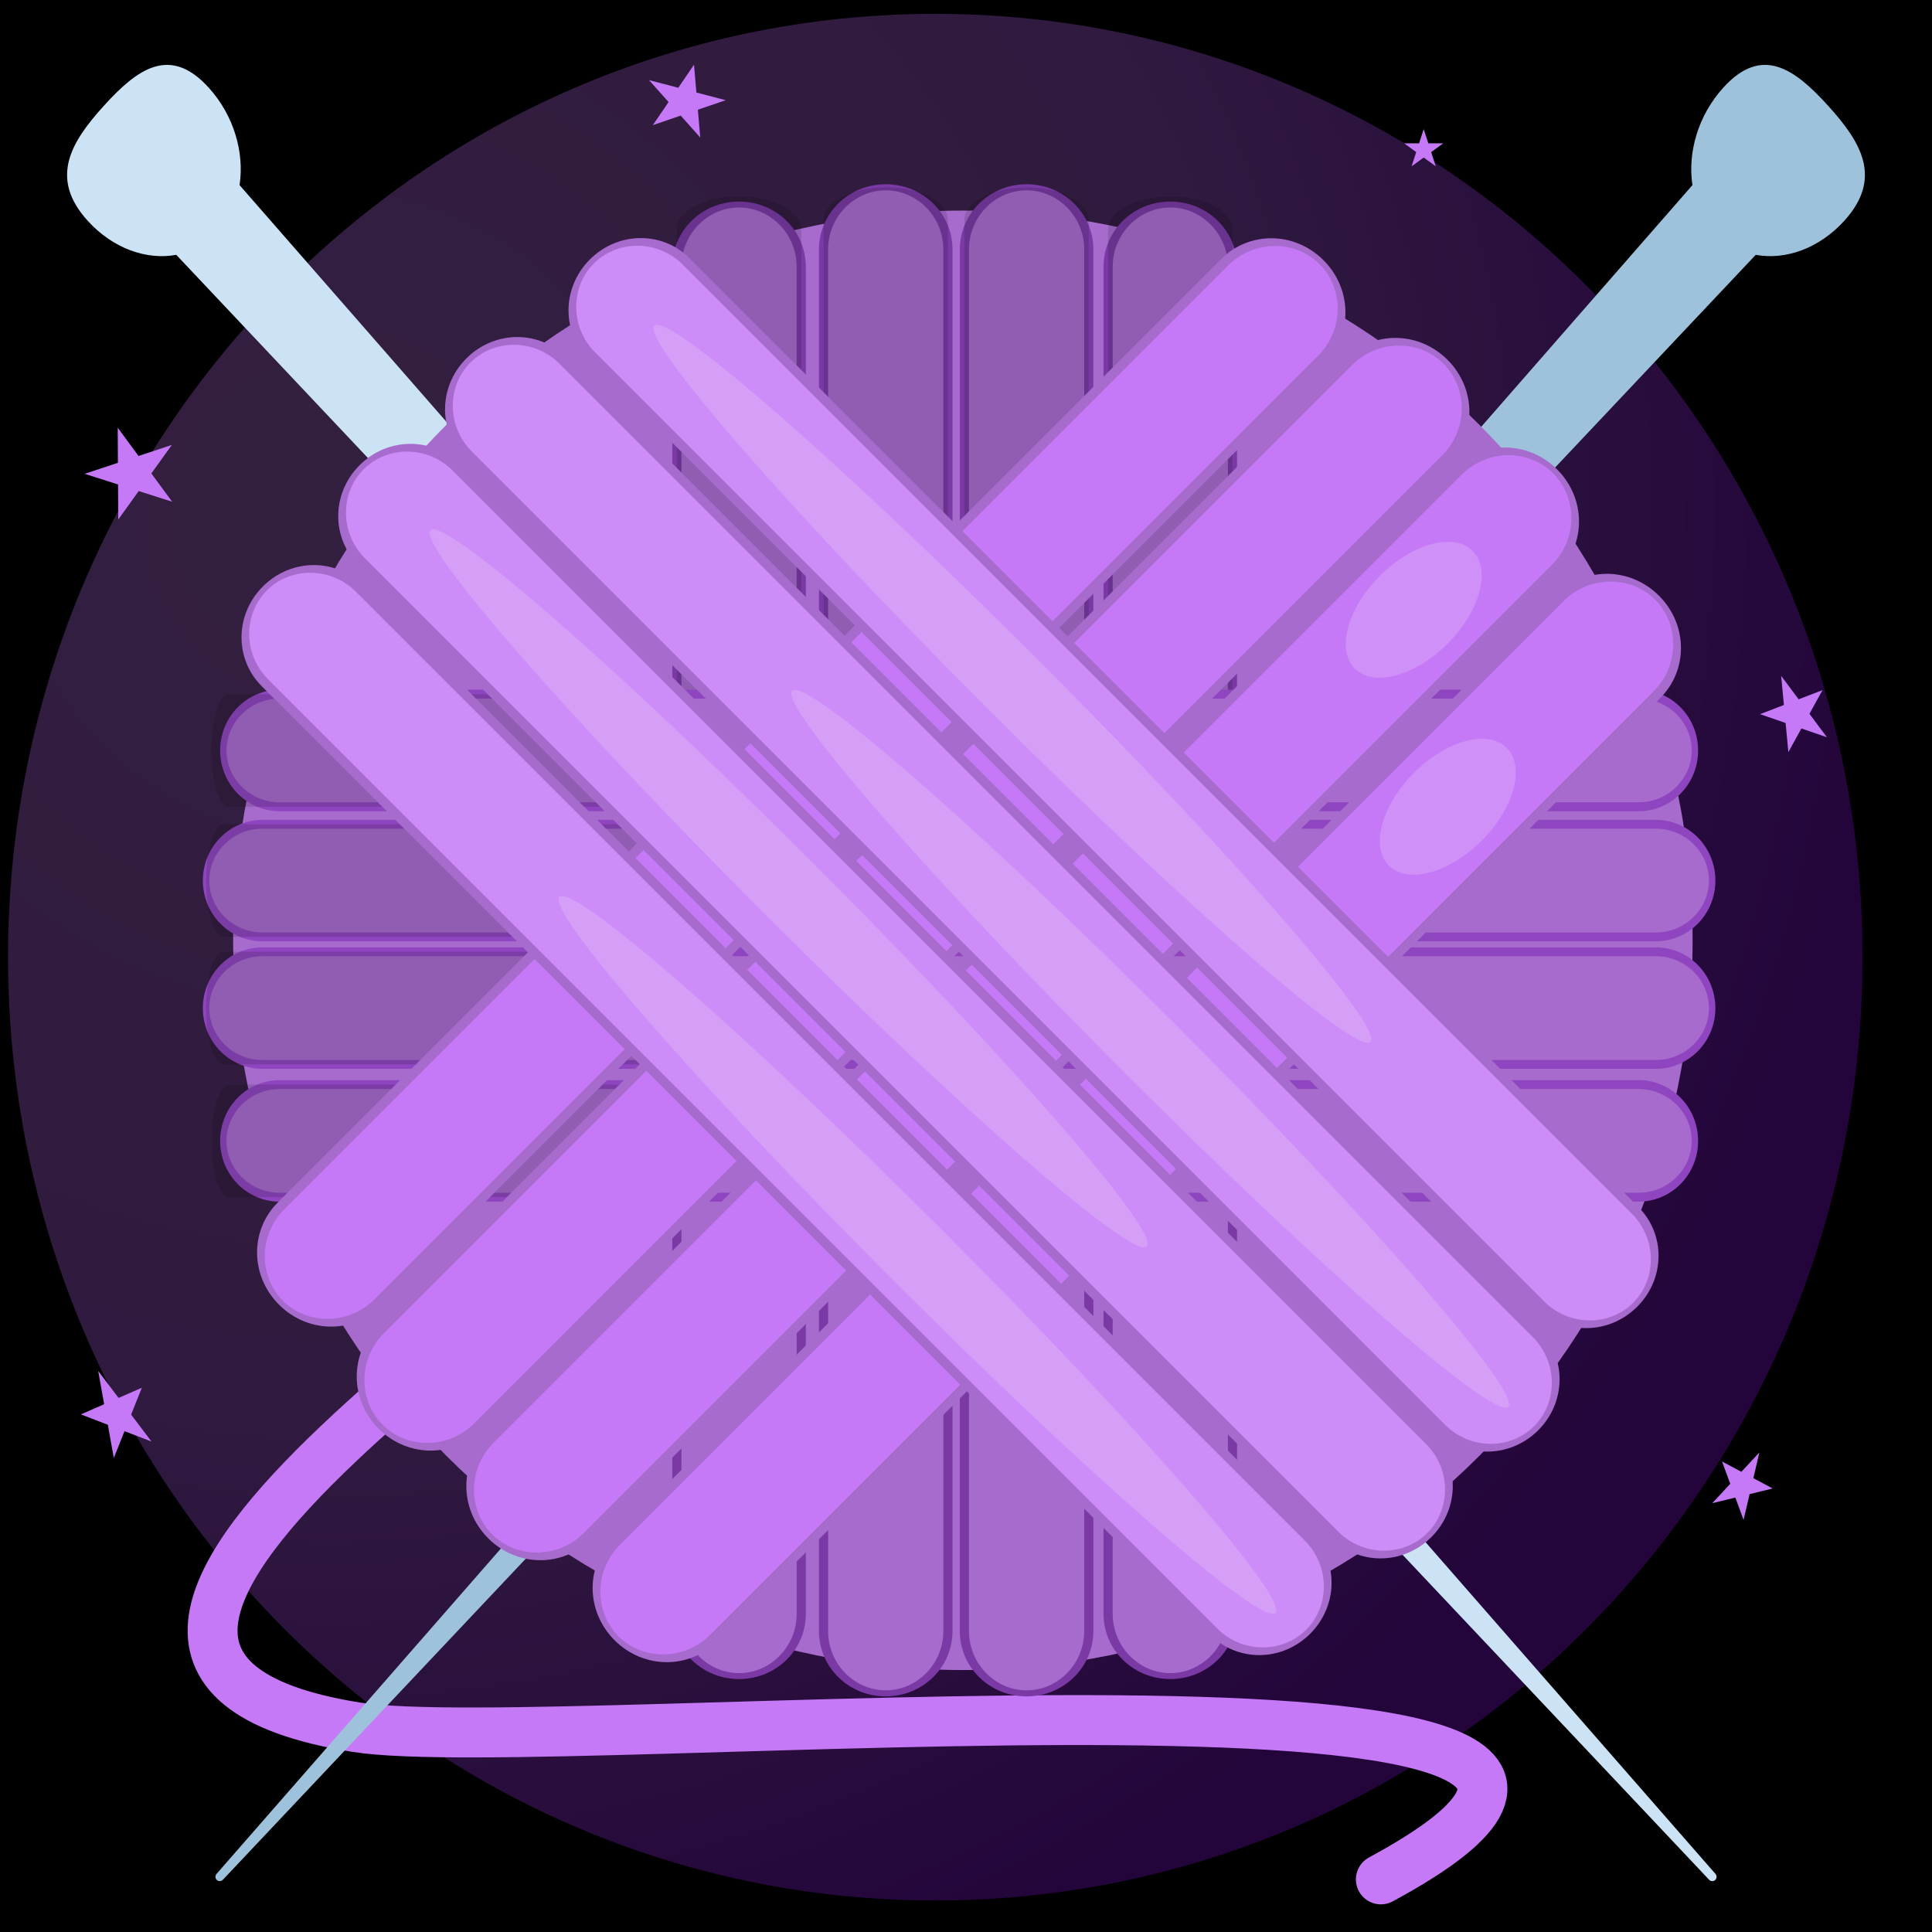
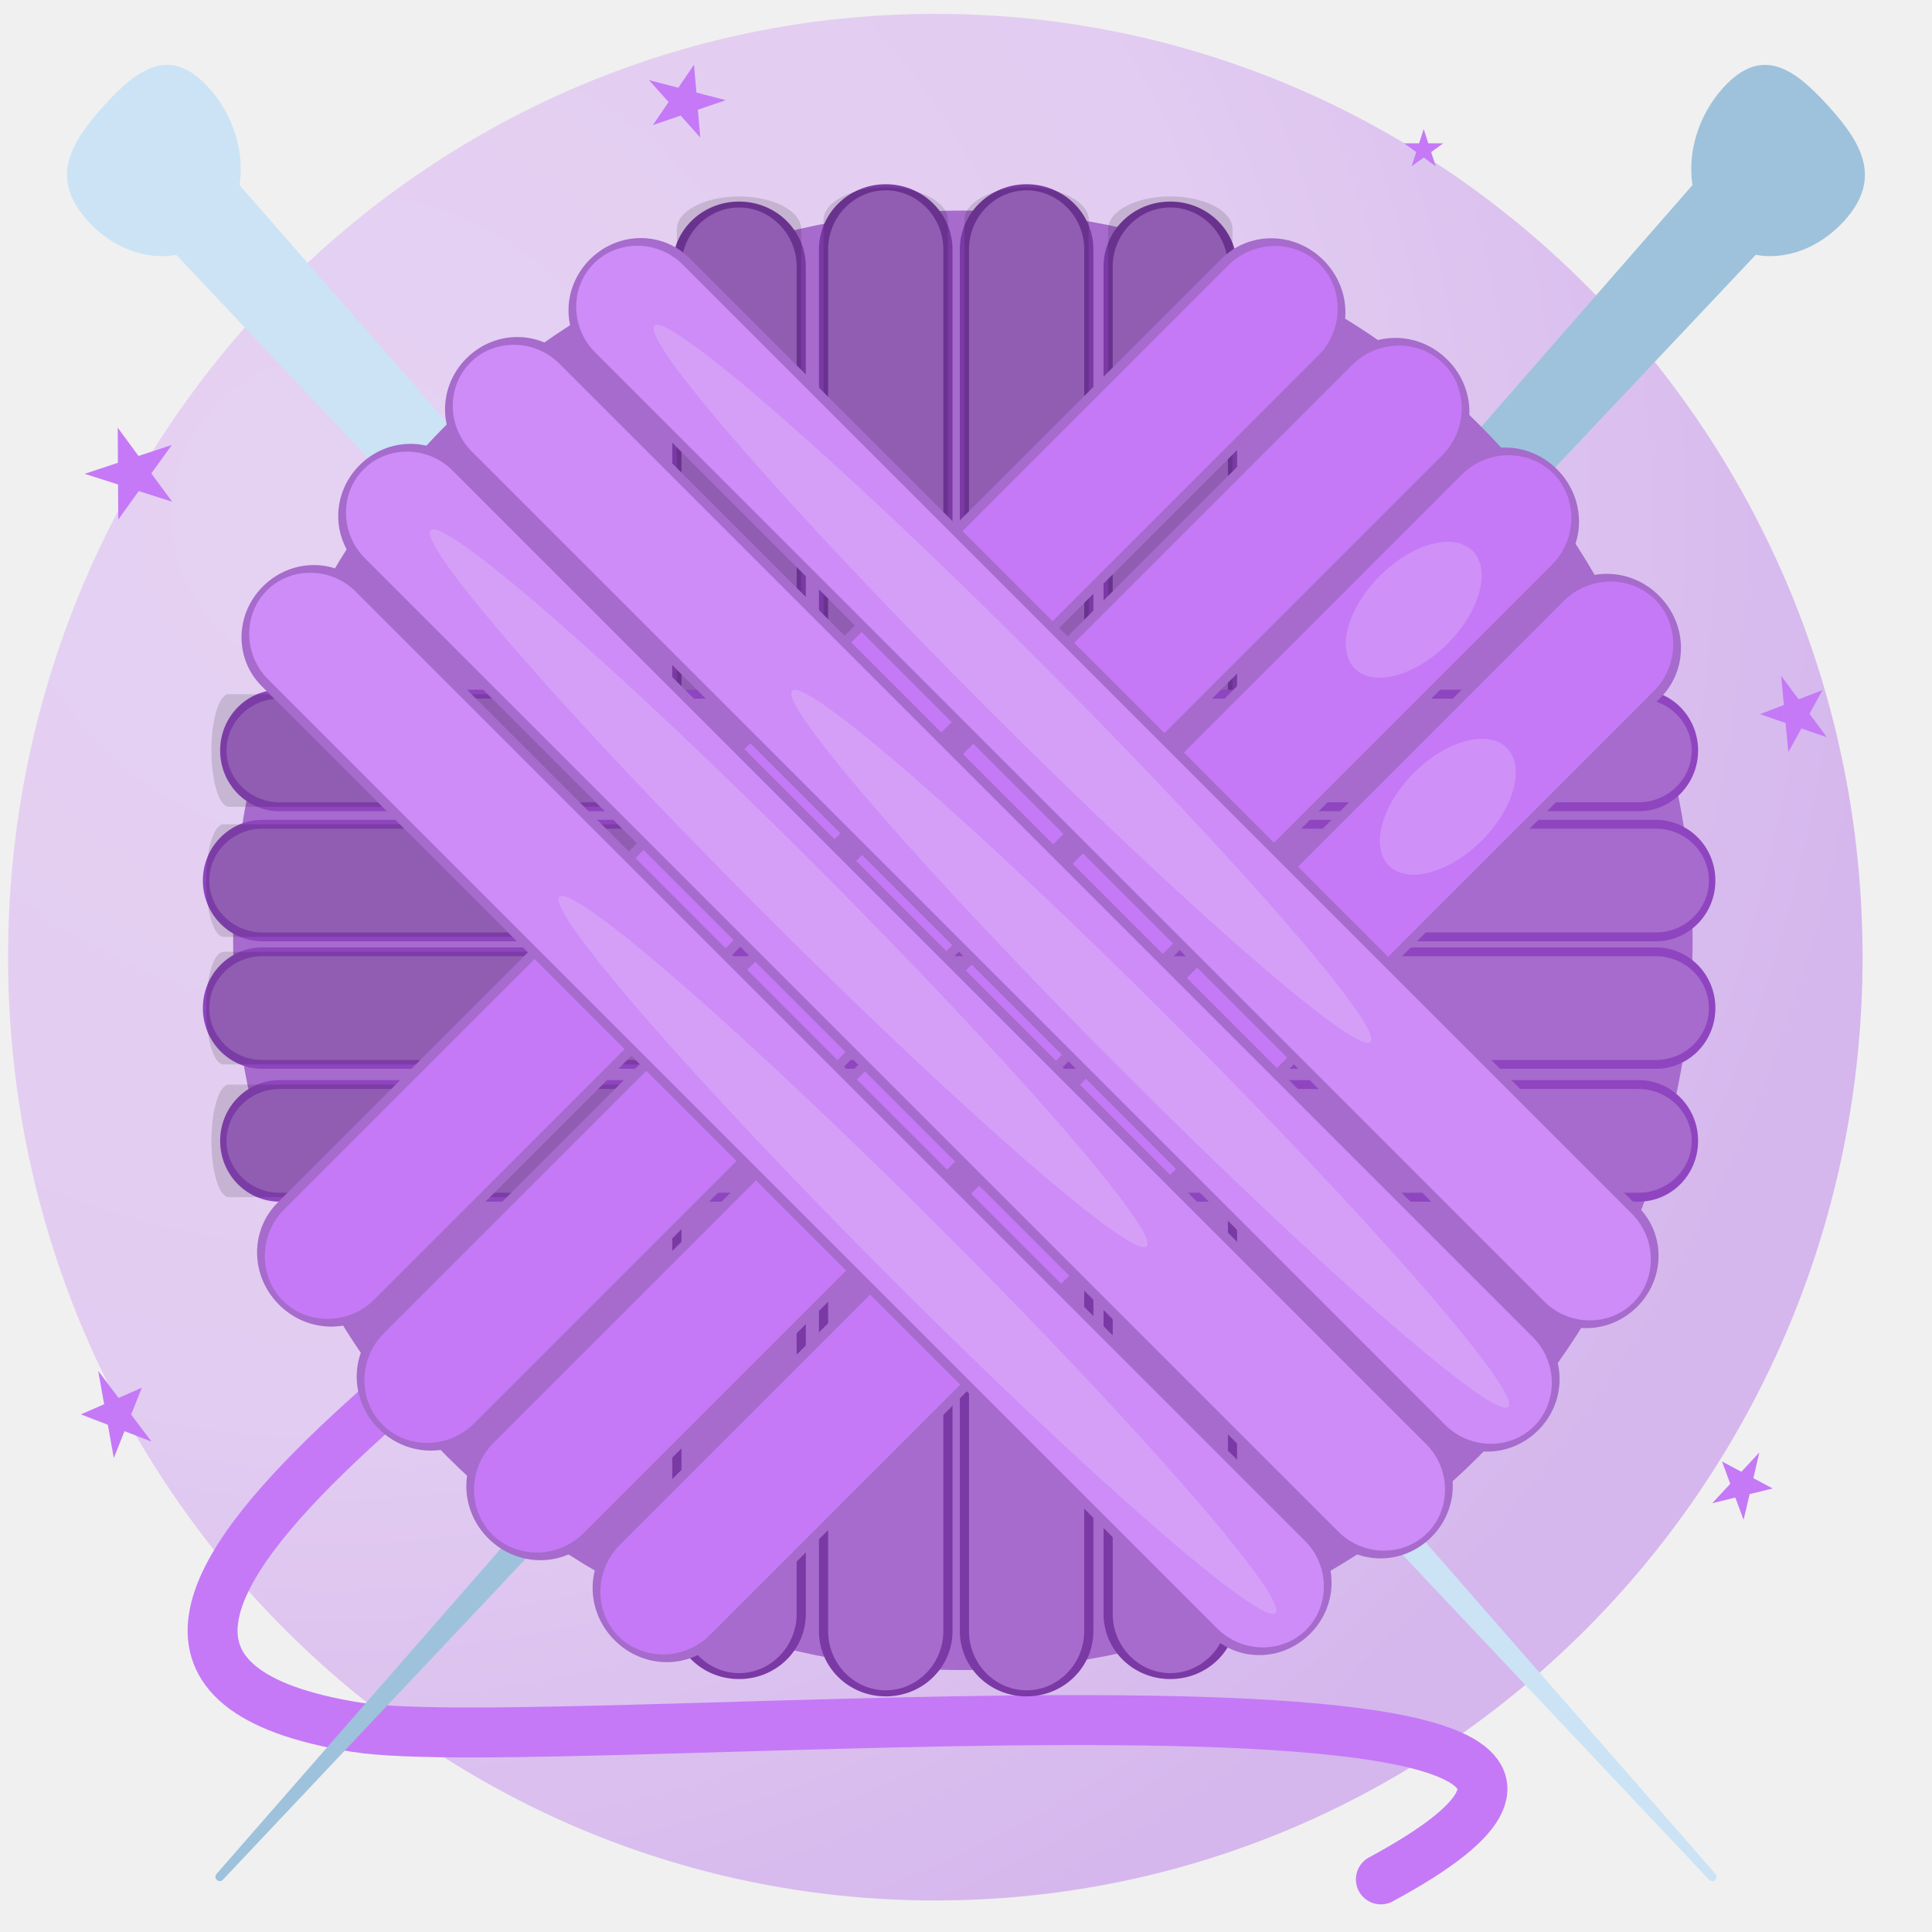
<svg xmlns="http://www.w3.org/2000/svg" width="100%" height="100%" viewBox="0 0 250 250" version="1.1" xml:space="preserve" style="fill-rule:evenodd;clip-rule:evenodd;stroke-linecap:round;stroke-linejoin:round;stroke-miterlimit:1.5;">
-   <g transform="matrix(1,0,0,1,-3.77642,-25.1761)">
-     <rect x="-34.339" y="-27.341" width="312.341" height="312.23" />
-   </g>
  <g transform="matrix(1.49273,0,0,1.49273,-48.3341,-28.7011)">
    <ellipse cx="113.459" cy="102.2" rx="80.38" ry="81.772" style="fill:url(#_Radial1);" />
  </g>
  <path d="M82.538,149.844C85.973,159.783 -12.317,214.181 46.084,223.498C71.809,227.602 239.348,210.433 178.683,243.193" style="fill:none;stroke:rgb(197,121,246);stroke-width:6.46px;" />
  <g transform="matrix(1.06995,0,0,1.17839,-12.5649,-14.1132)">
    <g transform="matrix(-0.869318,0.869318,-1.13579,-1.13579,315.022,281.368)">
      <path d="M23.325,230.399C25.73,231.712 27.335,234.07 27.335,236.757C27.335,240.875 23.569,241.459 18.925,241.459C14.282,241.459 10.509,240.875 10.509,236.757C10.509,234.07 12.114,231.712 14.519,230.399C14.519,230.399 17.429,113.806 18.517,70.178C18.522,70.01 18.702,69.888 18.923,69.905C19.144,69.921 19.324,70.069 19.328,70.238C20.418,113.912 23.325,230.399 23.325,230.399Z" style="fill:rgb(203,227,245);" />
    </g>
    <g transform="matrix(0.869318,0.869318,1.13579,-1.13579,-57.88,281.368)">
      <path d="M23.325,230.399C25.73,231.712 27.335,234.07 27.335,236.757C27.335,240.875 23.569,241.459 18.925,241.459C14.282,241.459 10.509,240.875 10.509,236.757C10.509,234.07 12.114,231.712 14.519,230.399C14.519,230.399 18.312,78.424 18.517,70.178C18.522,70.01 18.702,69.888 18.923,69.905C19.144,69.921 19.324,70.069 19.328,70.238C20.418,113.912 23.325,230.399 23.325,230.399Z" style="fill:rgb(158,194,220);" />
    </g>
  </g>
  <g transform="matrix(1.10623,0,0,1.10623,-26.2698,-34.3128)">
    <circle cx="136.378" cy="141.009" r="85.359" style="fill:rgb(166,107,204);" />
  </g>
  <g transform="matrix(1.51903,0,0,1,-68.0294,0)">
    <g transform="matrix(1,0,0,1.00739,-33.3052,-0.748464)">
      <path d="M158.839,32.787L158.839,210.266C158.839,214.675 156.465,218.254 153.542,218.254C150.618,218.254 148.244,214.675 148.244,210.266L148.244,32.787C148.244,28.378 150.618,24.799 153.542,24.799C156.465,24.799 158.839,28.378 158.839,32.787Z" style="fill:rgb(166,107,204);stroke:rgb(122,57,164);stroke-width:0.78px;" />
    </g>
    <g transform="matrix(1,0,0,1.00739,-21.3052,-0.748464)">
      <path d="M158.839,32.787L158.839,210.266C158.839,214.675 156.465,218.254 153.542,218.254C150.618,218.254 148.244,214.675 148.244,210.266L148.244,32.787C148.244,28.378 150.618,24.799 153.542,24.799C156.465,24.799 158.839,28.378 158.839,32.787Z" style="fill:rgb(166,107,204);stroke:rgb(122,57,164);stroke-width:0.78px;" />
    </g>
    <g transform="matrix(1,0,0,0.984314,-9.06367,2.05562)">
      <path d="M158.839,32.974L158.839,210.079C158.839,214.591 156.465,218.254 153.542,218.254C150.618,218.254 148.244,214.591 148.244,210.079L148.244,32.974C148.244,28.462 150.618,24.799 153.542,24.799C156.465,24.799 158.839,28.462 158.839,32.974Z" style="fill:rgb(166,107,204);stroke:rgb(122,57,164);stroke-width:0.78px;" />
    </g>
    <g transform="matrix(1,0,0,0.984314,-45.8,2.05562)">
      <path d="M158.839,32.974L158.839,210.079C158.839,214.591 156.465,218.254 153.542,218.254C150.618,218.254 148.244,214.591 148.244,210.079L148.244,32.974C148.244,28.462 150.618,24.799 153.542,24.799C156.465,24.799 158.839,28.462 158.839,32.974Z" style="fill:rgb(166,107,204);stroke:rgb(122,57,164);stroke-width:0.78px;" />
    </g>
  </g>
  <g transform="matrix(1.51903,0,0,0.525129,-68.0294,11.5192)">
    <path d="M125.534,32.28L125.534,211.071C125.534,215.513 123.16,219.118 120.237,219.118C117.313,219.118 114.939,215.513 114.939,211.071L114.939,32.28C114.939,27.839 117.313,24.233 120.237,24.233C123.16,24.233 125.534,27.839 125.534,32.28ZM137.534,32.28L137.534,211.071C137.534,215.513 135.16,219.118 132.237,219.118C129.313,219.118 126.939,215.513 126.939,211.071L126.939,32.28C126.939,27.839 129.313,24.233 132.237,24.233C135.16,24.233 137.534,27.839 137.534,32.28ZM149.776,34.512L149.776,208.839C149.776,213.281 147.402,216.886 144.478,216.886C141.554,216.886 139.181,213.281 139.181,208.839L139.181,34.512C139.181,30.071 141.554,26.465 144.478,26.465C147.402,26.465 149.776,30.071 149.776,34.512ZM113.039,34.512L113.039,208.839C113.039,213.281 110.665,216.886 107.742,216.886C104.818,216.886 102.444,213.281 102.444,208.839L102.444,34.512C102.444,30.071 104.818,26.465 107.742,26.465C110.665,26.465 113.039,30.071 113.039,34.512Z" style="fill-opacity:0.13;" />
  </g>
  <g transform="matrix(-8.42047e-17,-1.37517,-1,6.12323e-17,245.786,295.793)">
    <g transform="matrix(1,0,0,1.00739,-33.3052,-0.748464)">
      <path d="M158.839,32.03L158.839,211.023C158.839,215.014 156.465,218.254 153.542,218.254C150.618,218.254 148.244,215.014 148.244,211.023L148.244,32.03C148.244,28.039 150.618,24.799 153.542,24.799C156.465,24.799 158.839,28.039 158.839,32.03Z" style="fill:rgb(166,107,204);stroke:rgb(143,69,191);stroke-width:0.83px;" />
    </g>
    <g transform="matrix(1,0,0,1.00739,-21.3052,-0.748464)">
      <path d="M158.839,32.03L158.839,211.023C158.839,215.014 156.465,218.254 153.542,218.254C150.618,218.254 148.244,215.014 148.244,211.023L148.244,32.03C148.244,28.039 150.618,24.799 153.542,24.799C156.465,24.799 158.839,28.039 158.839,32.03Z" style="fill:rgb(166,107,204);stroke:rgb(143,69,191);stroke-width:0.83px;" />
    </g>
    <g transform="matrix(1,0,0,0.984314,-9.06367,2.05562)">
      <path d="M158.839,32.2L158.839,210.853C158.839,214.938 156.465,218.254 153.542,218.254C150.618,218.254 148.244,214.938 148.244,210.853L148.244,32.2C148.244,28.115 150.618,24.799 153.542,24.799C156.465,24.799 158.839,28.115 158.839,32.2Z" style="fill:rgb(166,107,204);stroke:rgb(143,69,191);stroke-width:0.84px;" />
    </g>
    <g transform="matrix(1,0,0,0.984314,-45.8,2.05562)">
      <path d="M158.839,32.2L158.839,210.853C158.839,214.938 156.465,218.254 153.542,218.254C150.618,218.254 148.244,214.938 148.244,210.853L148.244,32.2C148.244,28.115 150.618,24.799 153.542,24.799C156.465,24.799 158.839,28.115 158.839,32.2Z" style="fill:rgb(166,107,204);stroke:rgb(143,69,191);stroke-width:0.84px;" />
    </g>
  </g>
  <g transform="matrix(-8.42047e-17,-1.37517,-0.308898,1.89145e-17,94.3526,295.793)">
    <path d="M125.534,31.518C125.534,27.498 123.16,24.233 120.237,24.233C117.313,24.233 114.939,27.498 114.939,31.518L114.939,211.833C114.939,215.854 117.313,219.118 120.237,219.118C123.16,219.118 125.534,215.854 125.534,211.833L125.534,31.518ZM137.534,31.518C137.534,27.498 135.16,24.233 132.237,24.233C129.313,24.233 126.939,27.498 126.939,31.518L126.939,211.833C126.939,215.854 129.313,219.118 132.237,219.118C135.16,219.118 137.534,215.854 137.534,211.833L137.534,31.518ZM149.776,33.75C149.776,29.73 147.402,26.465 144.478,26.465C141.554,26.465 139.181,29.73 139.181,33.75L139.181,209.602C139.181,213.622 141.554,216.886 144.478,216.886C147.402,216.886 149.776,213.622 149.776,209.602L149.776,33.75ZM113.039,33.75C113.039,29.73 110.665,26.465 107.742,26.465C104.818,26.465 102.444,29.73 102.444,33.75L102.444,209.602C102.444,213.622 104.818,216.886 107.742,216.886C110.665,216.886 113.039,213.622 113.039,209.602L113.039,33.75Z" style="fill-opacity:0.13;" />
  </g>
  <g transform="matrix(-1.18194,-1.18194,-0.707107,0.707107,360.484,185.974)">
    <g transform="matrix(1,0,0,1.00739,-33.3052,-0.748464)">
      <path d="M158.839,33.589L158.839,209.465C158.839,214.316 156.465,218.254 153.542,218.254C150.618,218.254 148.244,214.316 148.244,209.465L148.244,33.589C148.244,28.737 150.618,24.799 153.542,24.799C156.465,24.799 158.839,28.737 158.839,33.589Z" style="fill:rgb(197,121,246);stroke:rgb(166,107,204);stroke-width:0.72px;" />
    </g>
    <g transform="matrix(1,0,0,1.00739,-21.3052,-0.748464)">
      <path d="M158.839,33.589L158.839,209.465C158.839,214.316 156.465,218.254 153.542,218.254C150.618,218.254 148.244,214.316 148.244,209.465L148.244,33.589C148.244,28.737 150.618,24.799 153.542,24.799C156.465,24.799 158.839,28.737 158.839,33.589Z" style="fill:rgb(197,121,246);stroke:rgb(166,107,204);stroke-width:0.72px;" />
    </g>
    <g transform="matrix(1,0,0,0.984314,-9.06367,2.05562)">
      <path d="M158.839,33.795L158.839,209.258C158.839,214.223 156.465,218.254 153.542,218.254C150.618,218.254 148.244,214.223 148.244,209.258L148.244,33.795C148.244,28.83 150.618,24.799 153.542,24.799C156.465,24.799 158.839,28.83 158.839,33.795Z" style="fill:rgb(197,121,246);stroke:rgb(166,107,204);stroke-width:0.73px;" />
    </g>
    <g transform="matrix(1,0,0,0.984314,-45.8,2.05562)">
      <path d="M158.839,33.795L158.839,209.258C158.839,214.223 156.465,218.254 153.542,218.254C150.618,218.254 148.244,214.223 148.244,209.258L148.244,33.795C148.244,28.83 150.618,24.799 153.542,24.799C156.465,24.799 158.839,28.83 158.839,33.795Z" style="fill:rgb(197,121,246);stroke:rgb(166,107,204);stroke-width:0.73px;" />
    </g>
  </g>
  <g transform="matrix(-1.1518,1.1518,0.708974,0.708974,181.922,-109.03)">
    <g transform="matrix(1,0,0,1.00739,-33.3052,-0.748464)">
      <path d="M158.839,33.342L158.839,209.711C158.839,214.426 156.465,218.254 153.542,218.254C150.618,218.254 148.244,214.426 148.244,209.711L148.244,33.342C148.244,28.627 150.618,24.799 153.542,24.799C156.465,24.799 158.839,28.627 158.839,33.342Z" style="fill:rgb(205,140,247);stroke:rgb(166,107,204);stroke-width:0.74px;" />
    </g>
    <g transform="matrix(1,0,0,1.00739,-21.3052,-0.748464)">
      <path d="M158.839,33.342L158.839,209.711C158.839,214.426 156.465,218.254 153.542,218.254C150.618,218.254 148.244,214.426 148.244,209.711L148.244,33.342C148.244,28.627 150.618,24.799 153.542,24.799C156.465,24.799 158.839,28.627 158.839,33.342Z" style="fill:rgb(205,140,247);stroke:rgb(166,107,204);stroke-width:0.74px;" />
    </g>
    <g transform="matrix(1,0,0,0.984314,-9.06367,2.05562)">
      <path d="M158.839,33.542L158.839,209.511C158.839,214.337 156.465,218.254 153.542,218.254C150.618,218.254 148.244,214.337 148.244,209.511L148.244,33.542C148.244,28.716 150.618,24.799 153.542,24.799C156.465,24.799 158.839,28.716 158.839,33.542Z" style="fill:rgb(205,140,247);stroke:rgb(166,107,204);stroke-width:0.74px;" />
    </g>
    <g transform="matrix(1,0,0,0.984314,-45.8,2.05562)">
      <path d="M158.839,33.542L158.839,209.511C158.839,214.337 156.465,218.254 153.542,218.254C150.618,218.254 148.244,214.337 148.244,209.511L148.244,33.542C148.244,28.716 150.618,24.799 153.542,24.799C156.465,24.799 158.839,28.716 158.839,33.542Z" style="fill:rgb(205,140,247);stroke:rgb(166,107,204);stroke-width:0.74px;" />
    </g>
  </g>
  <g transform="matrix(0.481486,-0.481486,1.08459,1.08459,-21.2245,83.3314)">
    <ellipse cx="152.729" cy="72.551" rx="6.657" ry="42.717" style="fill:white;fill-opacity:0.17;" />
  </g>
  <g transform="matrix(0.481486,-0.481486,1.08459,1.08459,-50.1715,109.797)">
    <ellipse cx="152.729" cy="72.551" rx="6.657" ry="42.717" style="fill:white;fill-opacity:0.17;" />
  </g>
  <g transform="matrix(0.481486,-0.481486,1.08459,1.08459,-33.5051,157.238)">
    <ellipse cx="152.729" cy="72.551" rx="6.657" ry="42.717" style="fill:white;fill-opacity:0.17;" />
  </g>
  <g transform="matrix(0.481486,-0.481486,1.08459,1.08459,-3.38942,130.558)">
    <ellipse cx="152.729" cy="72.551" rx="6.657" ry="42.717" style="fill:white;fill-opacity:0.17;" />
  </g>
  <g transform="matrix(0.483306,0.483306,-0.707107,0.707107,148.601,-69.8298)">
    <ellipse cx="189.392" cy="80.892" rx="9.076" ry="10.778" style="fill:white;fill-opacity:0.17;" />
  </g>
  <g transform="matrix(0.483306,0.483306,-0.707107,0.707107,153.012,-44.3424)">
    <ellipse cx="189.392" cy="80.892" rx="9.076" ry="10.778" style="fill:white;fill-opacity:0.17;" />
  </g>
  <g transform="matrix(1.31112,0.343508,-0.31378,1.19766,12.4183,-26.8222)">
    <path d="M61.813,11.657L62.706,14.406L65.597,14.406L63.258,16.105L64.151,18.855L61.813,17.155L59.474,18.855L60.367,16.105L58.028,14.406L60.919,14.406L61.813,11.657Z" style="fill:rgb(197,121,246);" />
  </g>
  <g transform="matrix(0.949288,-0.314407,0.314407,0.949288,-22.5975,6.86036)">
    <path d="M20.669,57.919L22.072,62.238L26.613,62.238L22.939,64.906L24.342,69.225L20.669,66.556L16.996,69.225L18.399,64.906L14.726,62.238L19.266,62.238L20.669,57.919Z" style="fill:rgb(197,121,246);" />
  </g>
  <g transform="matrix(1.00005,0.532452,-0.653026,1.22651,125.9,-165.441)">
    <path d="M225.87,190.065L226.645,192.447L229.15,192.447L227.123,193.92L227.897,196.302L225.87,194.83L223.844,196.302L224.618,193.92L222.591,192.447L225.096,192.447L225.87,190.065Z" style="fill:rgb(197,121,246);" />
  </g>
  <g transform="matrix(1.37178,-0.528058,0.612547,1.59126,-146.311,65.3818)">
    <path d="M233.829,91.467L234.524,93.606L236.774,93.606L234.954,94.928L235.649,97.067L233.829,95.745L232.01,97.067L232.705,94.928L230.885,93.606L233.134,93.606L233.829,91.467Z" style="fill:rgb(197,121,246);" />
  </g>
  <path d="M184.226,16.707L184.823,18.546L186.757,18.546L185.192,19.682L185.79,21.521L184.226,20.385L182.661,21.521L183.259,19.682L181.695,18.546L183.628,18.546L184.226,16.707Z" style="fill:rgb(197,121,246);" />
  <g transform="matrix(1.05361,-0.460443,0.625664,1.43168,-117.342,-74.9272)">
    <path d="M15.761,181.317L16.645,184.037L19.505,184.037L17.191,185.719L18.075,188.439L15.761,186.758L13.447,188.439L14.331,185.719L12.017,184.037L14.877,184.037L15.761,181.317Z" style="fill:rgb(197,121,246);" />
  </g>
  <defs>
    <radialGradient id="_Radial1" cx="0" cy="0" r="1" gradientUnits="userSpaceOnUse" gradientTransform="matrix(100.014,96.2821,-96.2821,100.014,60.894,63.5173)">
      <stop offset="0" style="stop-color:rgb(197,121,246);stop-opacity:0.26" />
      <stop offset="0.57" style="stop-color:rgb(184,100,242);stop-opacity:0.26" />
      <stop offset="0.79" style="stop-color:rgb(158,56,234);stop-opacity:0.26" />
      <stop offset="1" style="stop-color:rgb(133,15,227);stop-opacity:0.26" />
    </radialGradient>
  </defs>
</svg>
